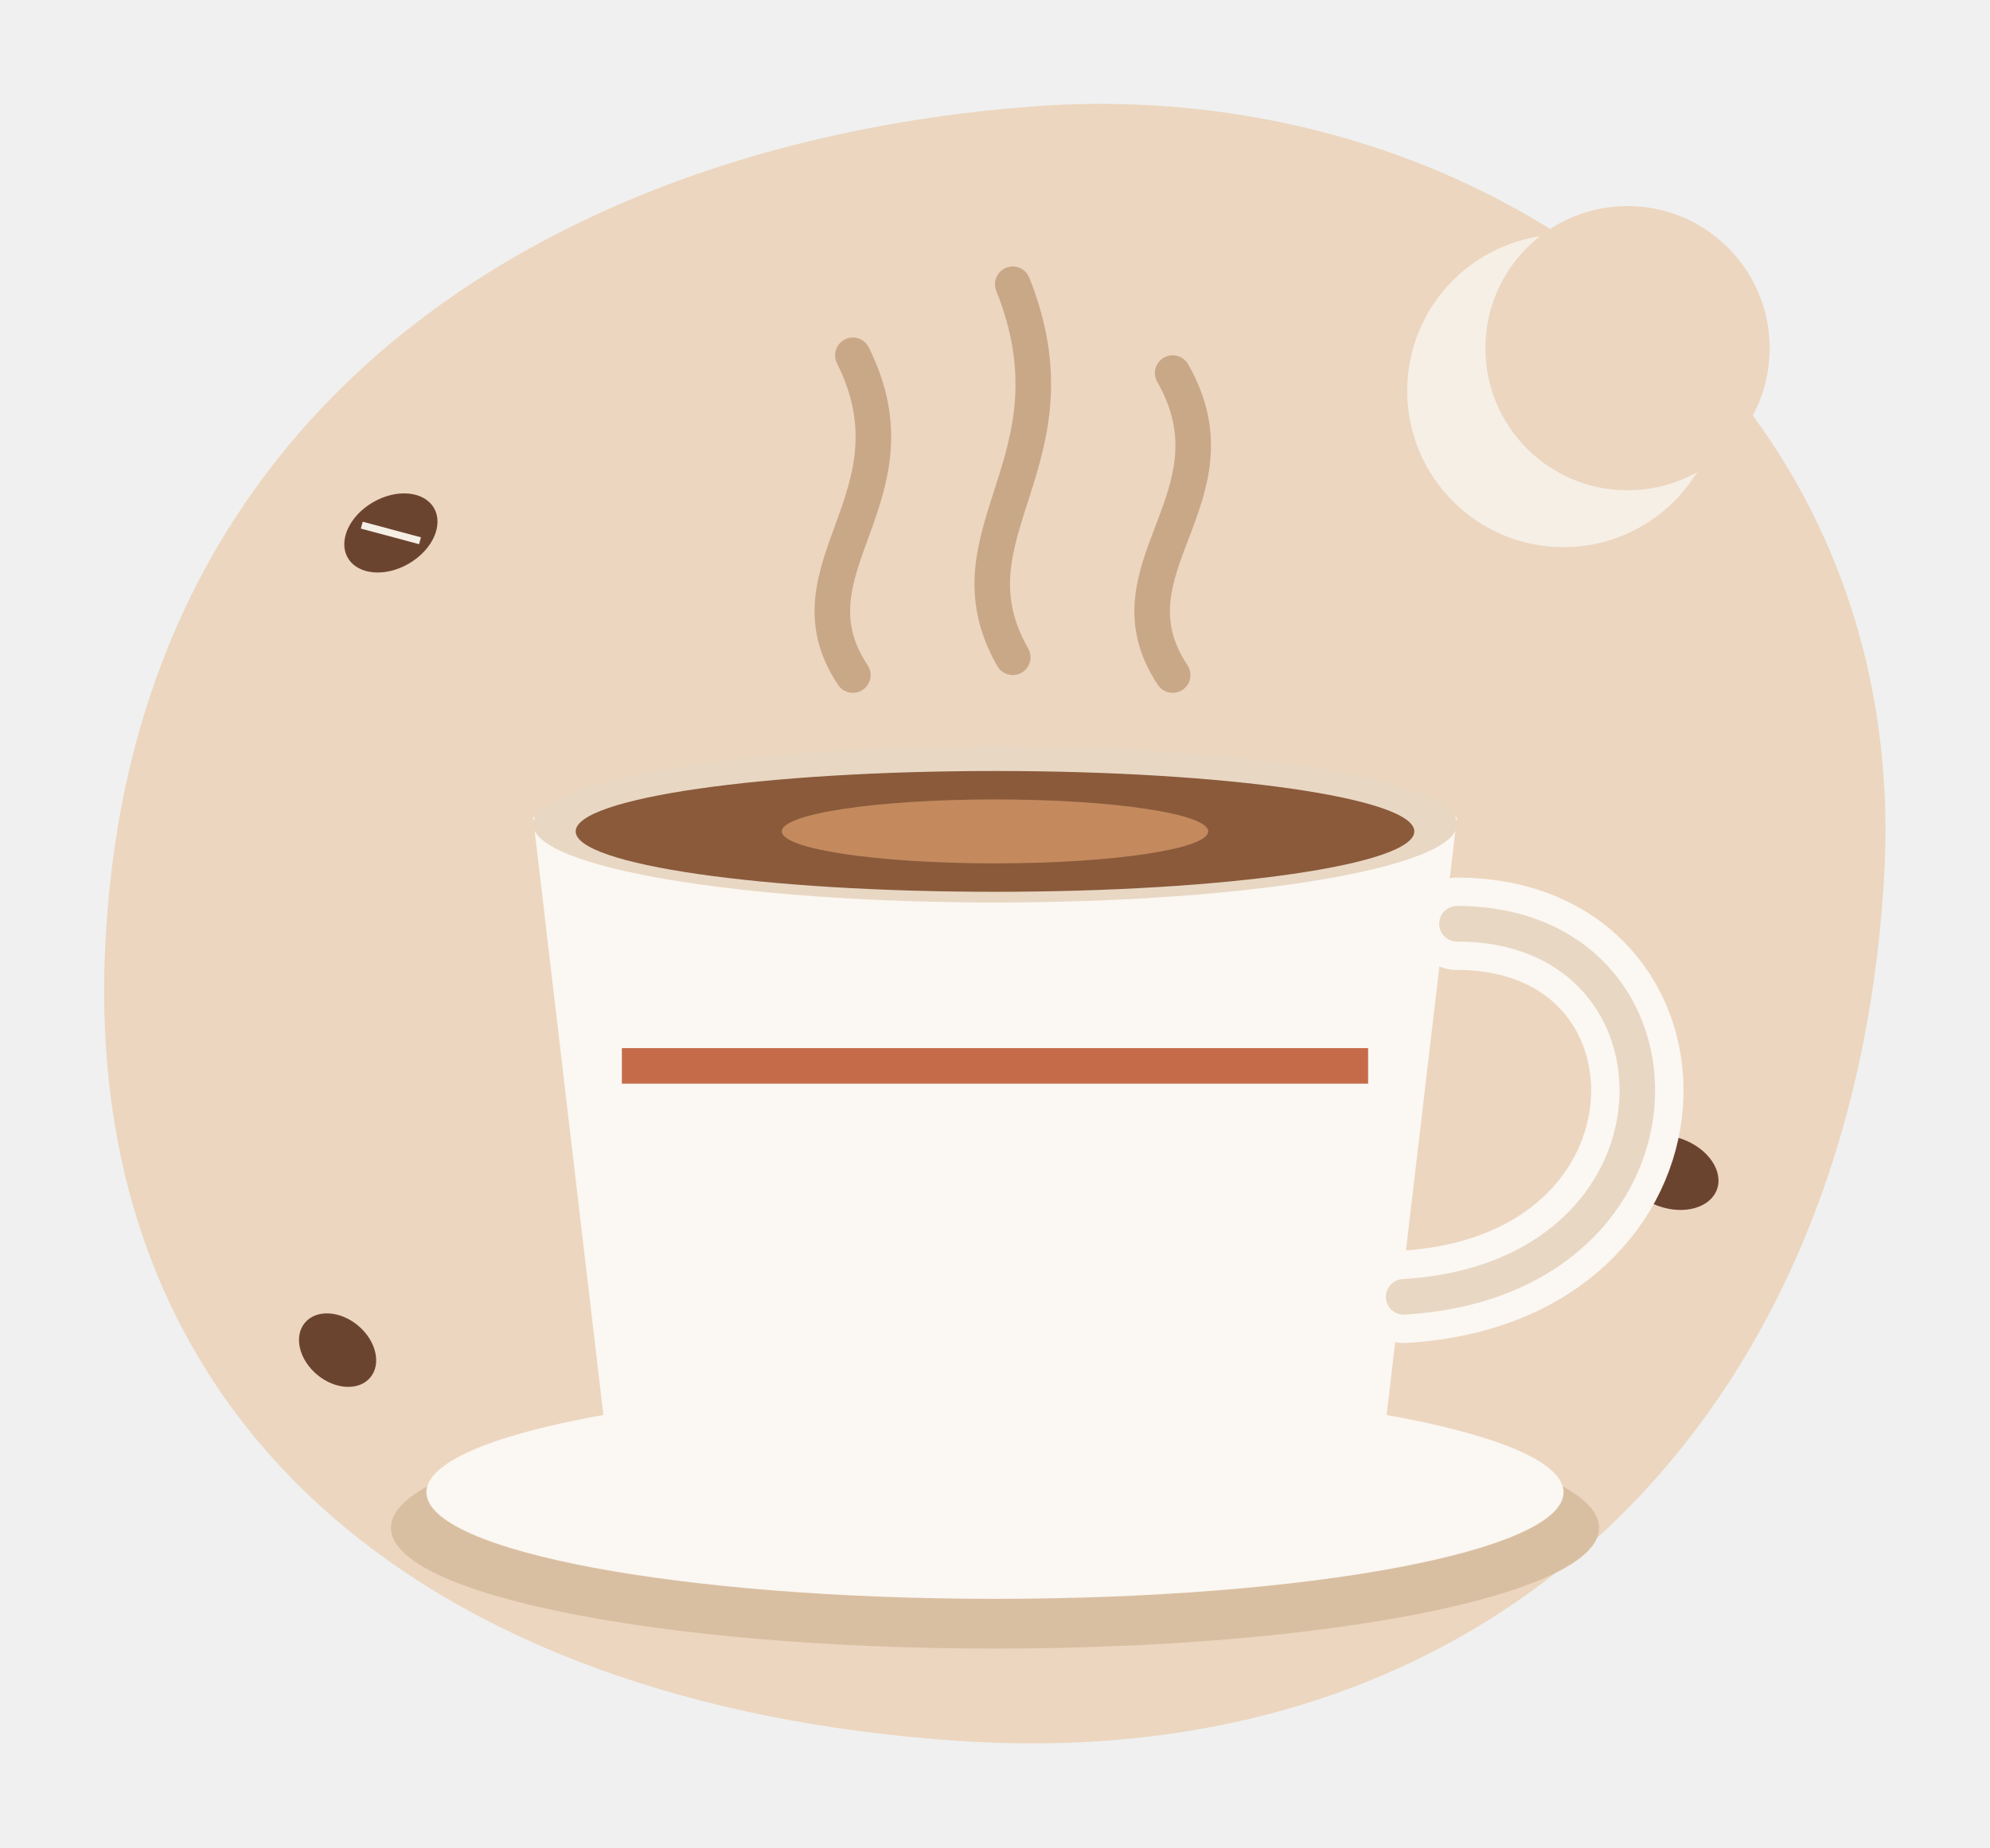
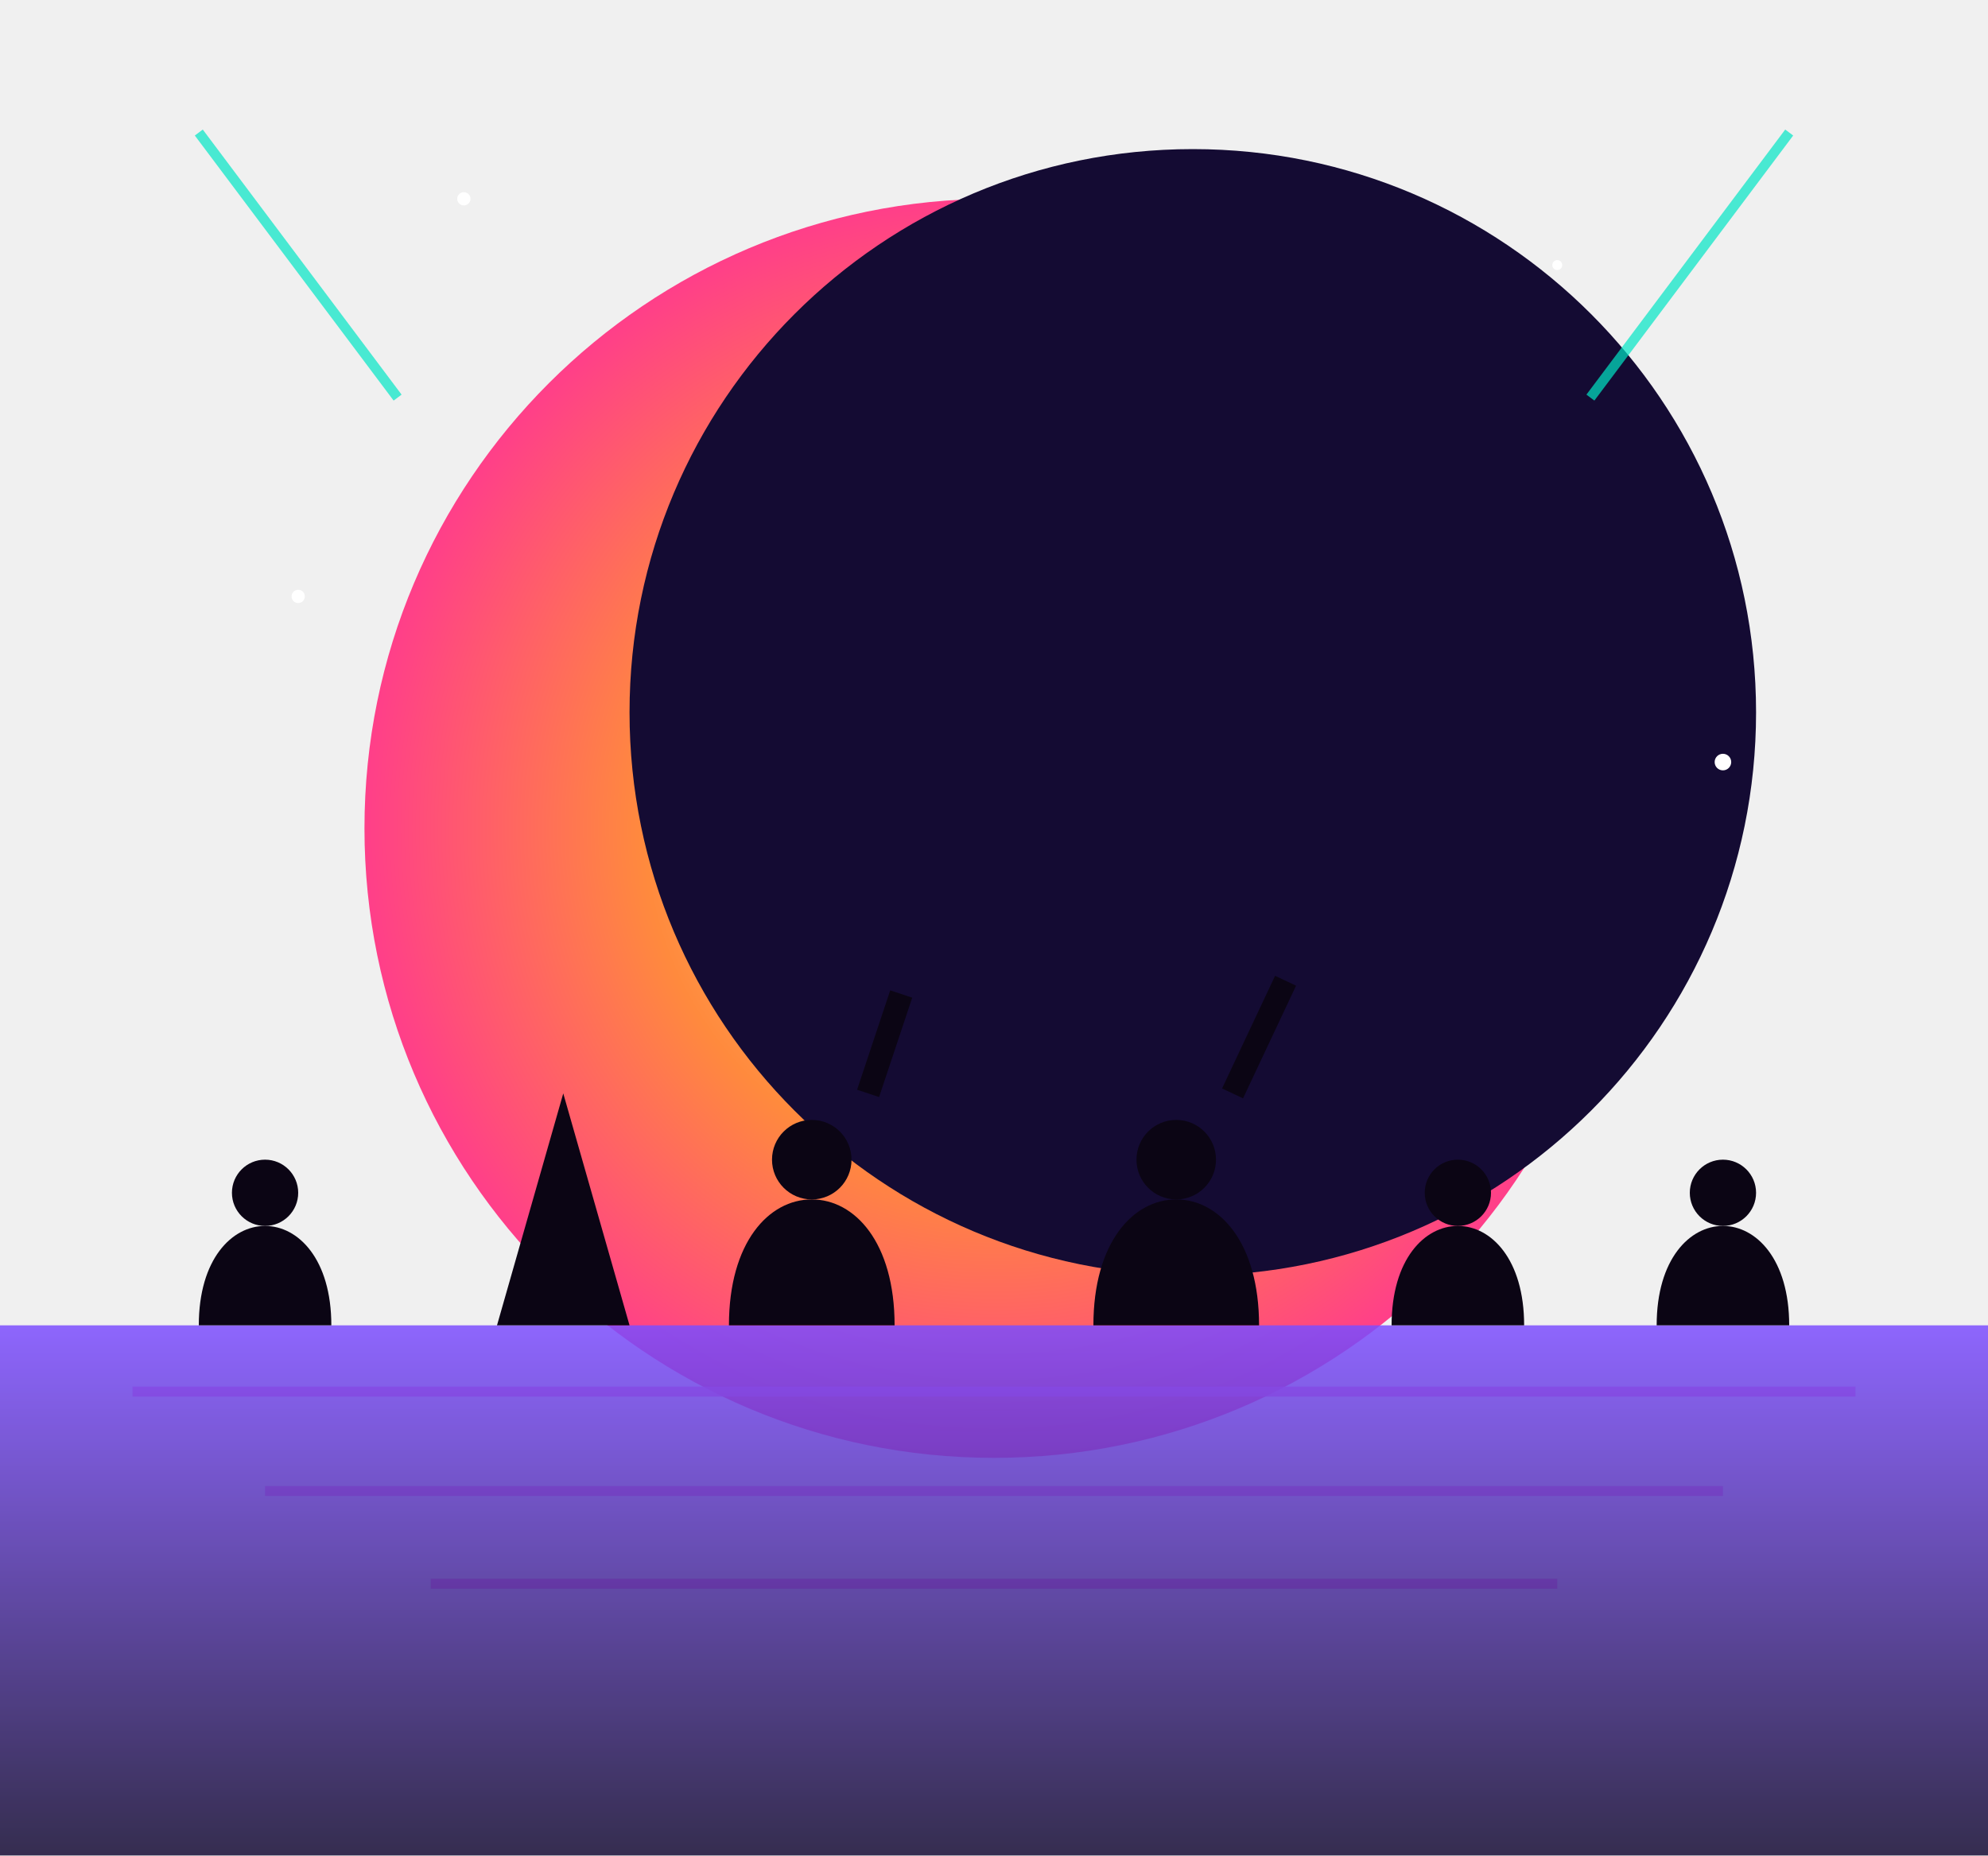
- <svg xmlns="http://www.w3.org/2000/svg" viewBox="0 0 560 520">
-   <path d="M290 30 C420 20 540 110 530 250 C520 400 420 500 270 490 C120 480 20 400 30 260 C40 110 160 40 290 30Z" fill="#ecd6bf" />
-   <circle cx="440" cy="110" r="44" fill="#f6efe6" />
-   <circle cx="458" cy="98" r="40" fill="#ecd6bf" />
-   <g fill="#6b4430">
-     <ellipse cx="110" cy="150" rx="14" ry="10" transform="rotate(-30 110 150)" />
-     <ellipse cx="470" cy="330" rx="14" ry="10" transform="rotate(20 470 330)" />
-     <ellipse cx="95" cy="380" rx="12" ry="9" transform="rotate(40 95 380)" />
-     <ellipse cx="430" cy="430" rx="12" ry="9" transform="rotate(-10 430 430)" />
+ <svg xmlns="http://www.w3.org/2000/svg" viewBox="0 0 600 560">
+   <defs>
+     <radialGradient id="sun" cx=".5" cy=".5" r=".5">
+       <stop offset="0" stop-color="#ffe08a" />
+       <stop offset=".55" stop-color="#ff8a3d" />
+       <stop offset="1" stop-color="#ff3d8b" />
+     </radialGradient>
+     <linearGradient id="sea" x1="0" y1="0" x2="0" y2="1">
+       <stop offset="0" stop-color="#7c4dff" />
+       <stop offset="1" stop-color="#140b33" />
+     </linearGradient>
+   </defs>
+   <circle cx="300" cy="250" r="190" fill="url(#sun)" />
+   <circle cx="360" cy="215" r="170" fill="#140b33" />
+   <g fill="none" stroke="#ff5ccd" stroke-width="3" opacity=".8">
+     <path d="M40 420 H560" />
+     <path d="M80 450 H520" />
+     <path d="M130 478 H470" />
  </g>
-   <g stroke="#f6efe6" stroke-width="2" fill="none">
-     <path d="M104 144 q6 6 12 12" transform="rotate(-30 110 150)" />
+   <path d="M0 400 L600 400 L600 560 L0 560Z" fill="url(#sea)" opacity=".85" />
+   <g fill="#0b0514">
+     <path d="M150 400 L170 330 L190 400Z" />
+     <path d="M60 400 C60 380 70 370 80 370 C90 370 100 380 100 400Z" />
+     <circle cx="80" cy="360" r="10" />
+     <path d="M500 400 C500 380 510 370 520 370 C530 370 540 380 540 400Z" />
+     <circle cx="520" cy="360" r="10" />
+     <path d="M220 400 C220 375 232 362 245 362 C258 362 270 375 270 400Z" />
+     <circle cx="245" cy="350" r="12" />
+     <path d="M330 400 C330 375 342 362 355 362 C368 362 380 375 380 400Z" />
+     <circle cx="355" cy="350" r="12" />
+     <path d="M262 330 L272 300" stroke="#0b0514" stroke-width="7" />
+     <path d="M372 330 L388 296" stroke="#0b0514" stroke-width="7" />
+     <path d="M420 400 C420 380 430 370 440 370 C450 370 460 380 460 400Z" />
+     <circle cx="440" cy="360" r="10" />
  </g>
-   <ellipse cx="280" cy="430" rx="170" ry="34" fill="#d9bfa2" />
-   <ellipse cx="280" cy="420" rx="160" ry="30" fill="#fbf7f2" />
-   <path d="M150 230 L410 230 L390 400 Q280 430 170 400Z" fill="#fbf7f2" />
-   <path d="M410 260 C480 260 480 360 395 365" fill="none" stroke="#fbf7f2" stroke-width="26" stroke-linecap="round" />
-   <path d="M410 260 C480 260 480 360 395 365" fill="none" stroke="#e8d7c3" stroke-width="10" stroke-linecap="round" />
-   <ellipse cx="280" cy="232" rx="130" ry="22" fill="#e8d7c3" />
-   <ellipse cx="280" cy="234" rx="118" ry="17" fill="#8a5a3b" />
-   <ellipse cx="280" cy="234" rx="60" ry="9" fill="#c48a5e" />
-   <path d="M175 300 L385 300" stroke="#c66b4a" stroke-width="10" />
-   <g fill="none" stroke="#c9a888" stroke-width="10" stroke-linecap="round">
-     <path d="M240 190 C220 160 260 140 240 100" />
-     <path d="M285 185 C265 150 305 130 285 80" />
-     <path d="M330 190 C310 160 350 140 330 105" />
+   <g stroke="#00e5c4" stroke-width="3" opacity=".7">
+     <path d="M120 120 L60 40" />
+     <path d="M480 120 L540 40" />
+   </g>
+   <g fill="#fff">
+     <circle cx="90" cy="180" r="2" />
+     <circle cx="520" cy="230" r="2.5" />
+     <circle cx="470" cy="80" r="1.5" />
+     <circle cx="140" cy="60" r="2" />
  </g>
</svg>
